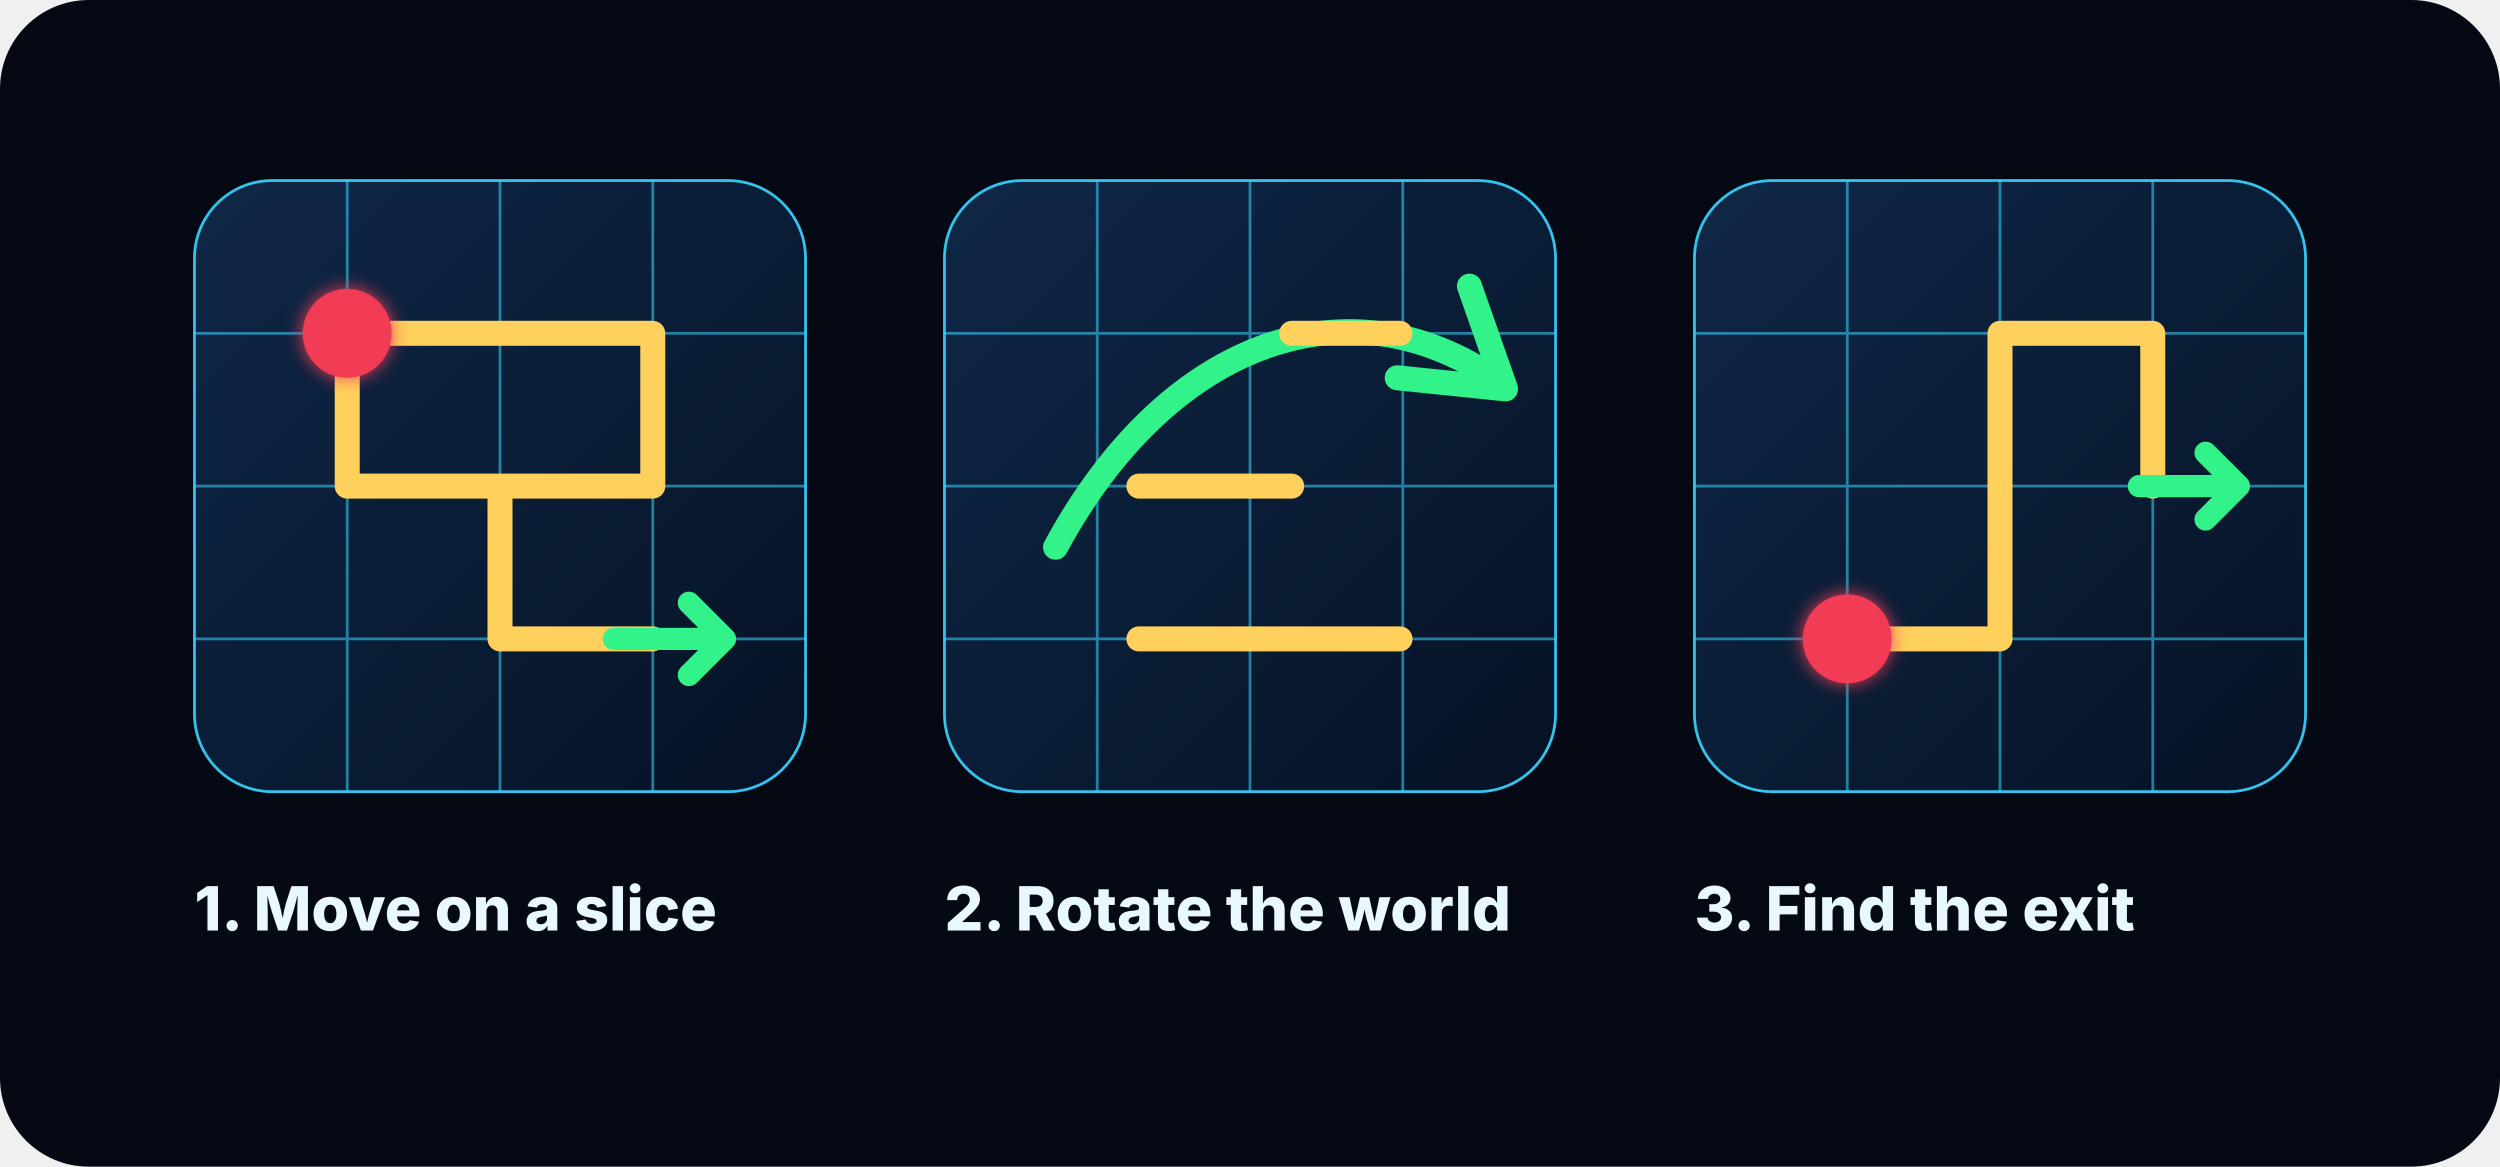
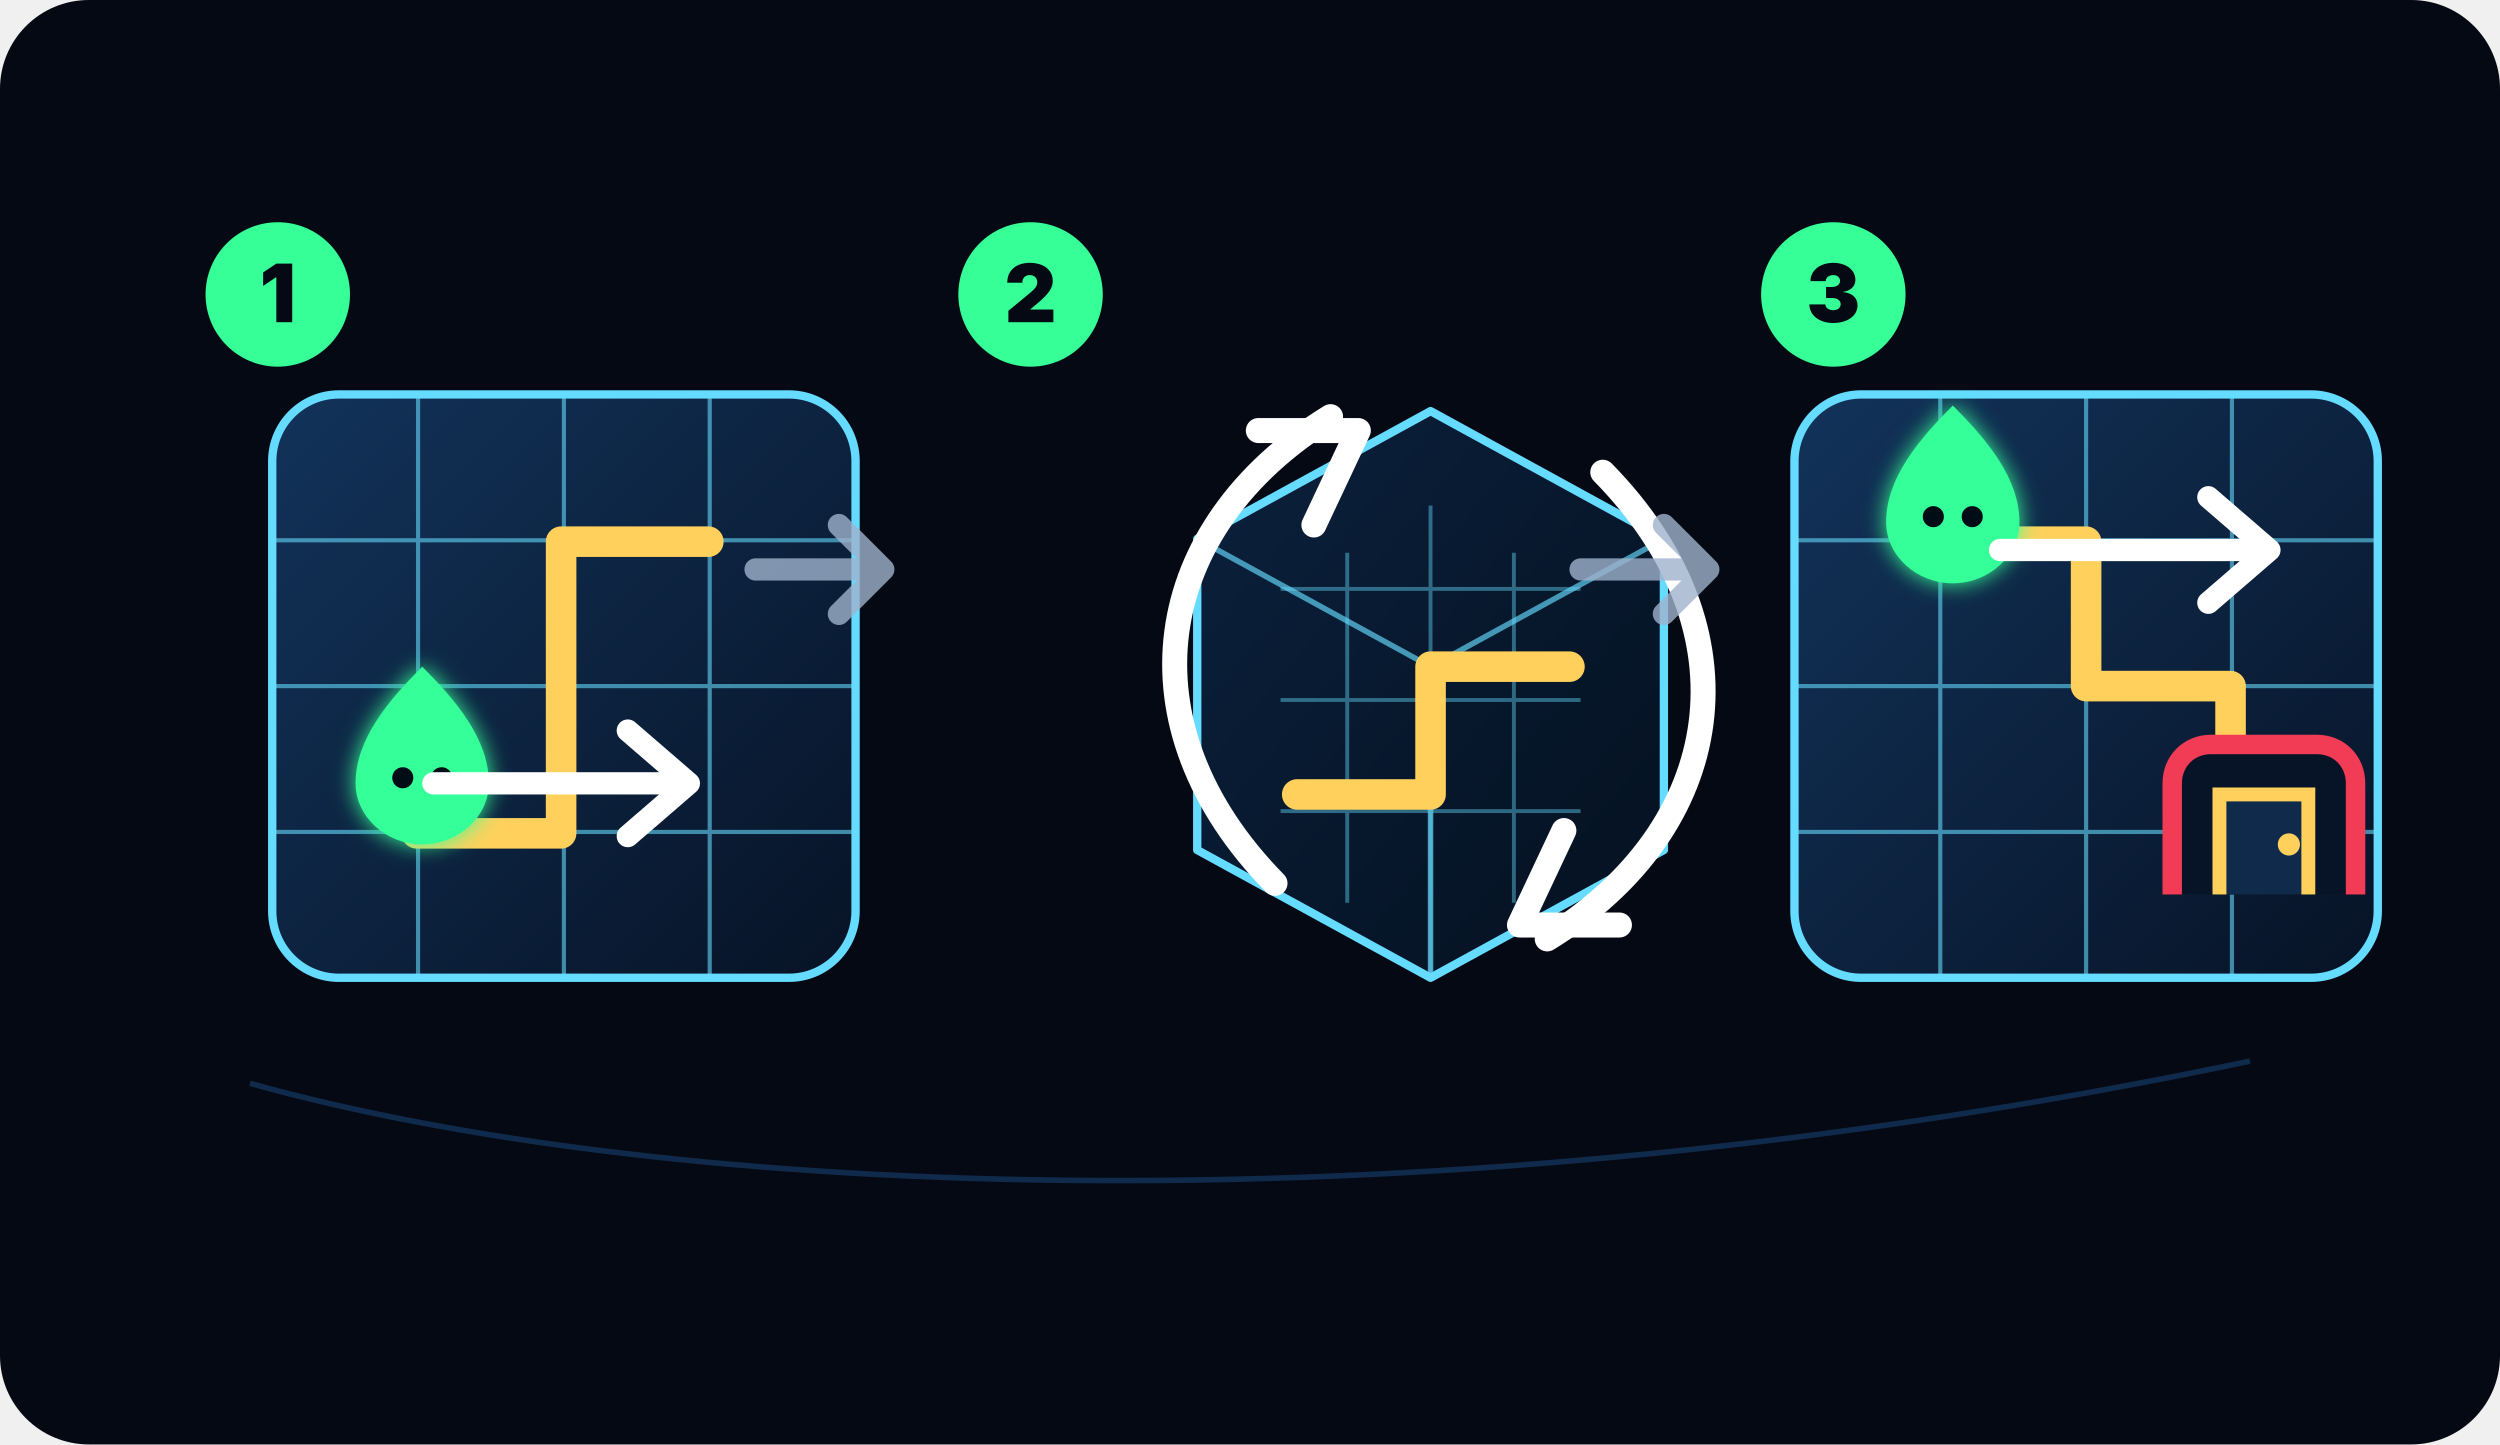
- <svg xmlns="http://www.w3.org/2000/svg" viewBox="0 0 900 420" role="img" aria-labelledby="title desc">
+ <svg xmlns="http://www.w3.org/2000/svg" viewBox="0 0 900 520" role="img" aria-labelledby="title desc">
  <defs>
-     <linearGradient id="panel" x1="0" y1="0" x2="1" y2="1">
-       <stop stop-color="#102a4b" />
+     <linearGradient id="faceFront" x1="0" y1="0" x2="1" y2="1">
+       <stop stop-color="#12335a" />
      <stop offset="1" stop-color="#071326" />
    </linearGradient>
-     <filter id="glow" x="-20%" y="-20%" width="140%" height="140%">
-       <feGaussianBlur stdDeviation="3" result="blur" />
+     <linearGradient id="faceSide" x1="0" y1="0" x2="1" y2="1">
+       <stop stop-color="#0b213d" />
+       <stop offset="1" stop-color="#04101f" />
+     </linearGradient>
+     <filter id="glow" x="-30%" y="-30%" width="160%" height="160%">
+       <feGaussianBlur stdDeviation="4" result="blur" />
      <feMerge>
        <feMergeNode in="blur" />
        <feMergeNode in="SourceGraphic" />
      </feMerge>
    </filter>
  </defs>
-   <rect width="900" height="420" rx="32" fill="#050914" />
-   <g transform="translate(70 65)">
-     <rect width="220" height="220" rx="28" fill="url(#panel)" stroke="#3ad3ff" opacity=".92" />
-     <g stroke="#3ad3ff" opacity=".55">
-       <path d="M55 0v220M110 0v220M165 0v220M0 55h220M0 110h220M0 165h220" />
+   <rect width="900" height="520" rx="32" fill="#050914" />
+   <path d="M90 390c150 42 425 54 720-8" fill="none" stroke="#102a4b" stroke-width="2" />
+   <g transform="translate(66 72)">
+     <circle cx="34" cy="34" r="26" fill="#36ff98" />
+     <text x="34" y="44" text-anchor="middle" fill="#050914" font-family="Inter, ui-sans-serif, system-ui" font-size="29" font-weight="950">1</text>
+     <g transform="translate(32 70)">
+       <rect width="210" height="210" rx="24" fill="url(#faceFront)" stroke="#65dcff" stroke-width="3" />
+       <g stroke="#65dcff" stroke-width="1.5" opacity=".58">
+         <path d="M52.5 0v210M105 0v210M157.5 0v210M0 52.5h210M0 105h210M0 157.5h210" />
+       </g>
+       <path d="M52 158h52V53h53" fill="none" stroke="#ffd15c" stroke-width="11" stroke-linecap="round" stroke-linejoin="round" />
+       <g filter="url(#glow)">
+         <path d="M54 162c-13 0-24-10-24-22 0-16 12-30 24-42 12 12 24 26 24 42 0 12-11 22-24 22Z" fill="#36ff98" />
+         <circle cx="47" cy="138" r="3.8" fill="#050914" />
+         <circle cx="61" cy="138" r="3.8" fill="#050914" />
+       </g>
+       <path d="M58 140h83" fill="none" stroke="#ffffff" stroke-width="8" stroke-linecap="round" />
+       <path d="M128 121l22 19-22 19" fill="none" stroke="#ffffff" stroke-width="8" stroke-linecap="round" stroke-linejoin="round" />
    </g>
-     <path d="M55 55h110v55H55Zm55 55v55h55" fill="none" stroke="#ffd15c" stroke-width="9" stroke-linecap="round" stroke-linejoin="round" />
-     <circle cx="55" cy="55" r="16" fill="#f23b55" filter="url(#glow)" />
-     <path d="M151 165h40m-13-13 13 13-13 13" fill="none" stroke="#32f28a" stroke-width="8" stroke-linecap="round" stroke-linejoin="round" />
-     <text x="0" y="270" fill="#e9f8ff" font-family="Inter, ui-sans-serif, system-ui" font-size="22" font-weight="800">1. Move on a slice</text>
  </g>
-   <g transform="translate(340 65)">
-     <rect width="220" height="220" rx="28" fill="url(#panel)" stroke="#3ad3ff" opacity=".92" />
-     <g stroke="#3ad3ff" opacity=".55">
-       <path d="M55 0v220M110 0v220M165 0v220M0 55h220M0 110h220M0 165h220" />
+   <g transform="translate(337 72)">
+     <circle cx="34" cy="34" r="26" fill="#36ff98" />
+     <text x="34" y="44" text-anchor="middle" fill="#050914" font-family="Inter, ui-sans-serif, system-ui" font-size="29" font-weight="950">2</text>
+     <g transform="translate(22 76)">
+       <path d="M72 46 156 0l84 46v112l-84 46-84-46Z" fill="url(#faceSide)" stroke="#65dcff" stroke-width="3" stroke-linejoin="round" />
+       <path d="M72 46 156 92l84-46M156 92v112" fill="none" stroke="#65dcff" stroke-width="2" opacity=".65" />
+       <path d="M102 64h108M102 104h108M102 144h108M126 51v126M156 34v170M186 51v126" fill="none" stroke="#65dcff" stroke-width="1.4" opacity=".42" />
+       <path d="M100 170c-56-57-45-128 20-168" fill="none" stroke="#ffffff" stroke-width="9" stroke-linecap="round" />
+       <path d="M94 7h36l-16 34" fill="none" stroke="#ffffff" stroke-width="9" stroke-linecap="round" stroke-linejoin="round" />
+       <path d="M218 22c56 57 45 128-20 168" fill="none" stroke="#ffffff" stroke-width="9" stroke-linecap="round" />
+       <path d="M224 185h-36l16-34" fill="none" stroke="#ffffff" stroke-width="9" stroke-linecap="round" stroke-linejoin="round" />
+       <path d="M108 138h48V92h50" fill="none" stroke="#ffd15c" stroke-width="11" stroke-linecap="round" stroke-linejoin="round" />
    </g>
-     <path d="M40 132c40-74 104-96 156-62" fill="none" stroke="#32f28a" stroke-width="9" stroke-linecap="round" />
-     <path d="M189 38 202 75l-39-4" fill="none" stroke="#32f28a" stroke-width="9" stroke-linecap="round" stroke-linejoin="round" />
-     <path d="M70 165h94M70 110h55M125 55h39" stroke="#ffd15c" stroke-width="9" stroke-linecap="round" />
-     <text x="0" y="270" fill="#e9f8ff" font-family="Inter, ui-sans-serif, system-ui" font-size="22" font-weight="800">2. Rotate the world</text>
  </g>
-   <g transform="translate(610 65)">
-     <rect width="220" height="220" rx="28" fill="url(#panel)" stroke="#3ad3ff" opacity=".92" />
-     <g stroke="#3ad3ff" opacity=".55">
-       <path d="M55 0v220M110 0v220M165 0v220M0 55h220M0 110h220M0 165h220" />
+   <g transform="translate(626 72)">
+     <circle cx="34" cy="34" r="26" fill="#36ff98" />
+     <text x="34" y="44" text-anchor="middle" fill="#050914" font-family="Inter, ui-sans-serif, system-ui" font-size="29" font-weight="950">3</text>
+     <g transform="translate(20 70)">
+       <rect width="210" height="210" rx="24" fill="url(#faceFront)" stroke="#65dcff" stroke-width="3" />
+       <g stroke="#65dcff" stroke-width="1.5" opacity=".58">
+         <path d="M52.5 0v210M105 0v210M157.5 0v210M0 52.5h210M0 105h210M0 157.5h210" />
+       </g>
+       <path d="M53 53h52v52h52v52" fill="none" stroke="#ffd15c" stroke-width="11" stroke-linecap="round" stroke-linejoin="round" />
+       <g transform="translate(136 126)">
+         <path d="M0 54V14C0 6 6 0 14 0h38c8 0 14 6 14 14v40" fill="#071326" stroke="#f23b55" stroke-width="7" stroke-linejoin="round" />
+         <path d="M17 54V18h32v36" fill="#102a4b" stroke="#ffd15c" stroke-width="5" />
+         <circle cx="42" cy="36" r="4" fill="#ffd15c" />
+       </g>
+       <g filter="url(#glow)">
+         <path d="M57 68c-13 0-24-10-24-22 0-16 12-30 24-42 12 12 24 26 24 42 0 12-11 22-24 22Z" fill="#36ff98" />
+         <circle cx="50" cy="44" r="3.8" fill="#050914" />
+         <circle cx="64" cy="44" r="3.8" fill="#050914" />
+       </g>
+       <path d="M74 56h88" fill="none" stroke="#ffffff" stroke-width="8" stroke-linecap="round" />
+       <path d="M149 37l22 19-22 19" fill="none" stroke="#ffffff" stroke-width="8" stroke-linecap="round" stroke-linejoin="round" />
    </g>
-     <path d="M55 165h55V55h55v55" fill="none" stroke="#ffd15c" stroke-width="9" stroke-linecap="round" stroke-linejoin="round" />
-     <circle cx="55" cy="165" r="16" fill="#f23b55" filter="url(#glow)" />
-     <path d="M160 110h36m-12-12 12 12-12 12" fill="none" stroke="#32f28a" stroke-width="8" stroke-linecap="round" stroke-linejoin="round" />
-     <text x="0" y="270" fill="#e9f8ff" font-family="Inter, ui-sans-serif, system-ui" font-size="22" font-weight="800">3. Find the exit</text>
  </g>
+   <path d="M272 205h46m-16-16 16 16-16 16M569 205h46m-16-16 16 16-16 16" fill="none" stroke="#9fb2cc" stroke-width="8" stroke-linecap="round" stroke-linejoin="round" opacity=".8" />
</svg>
